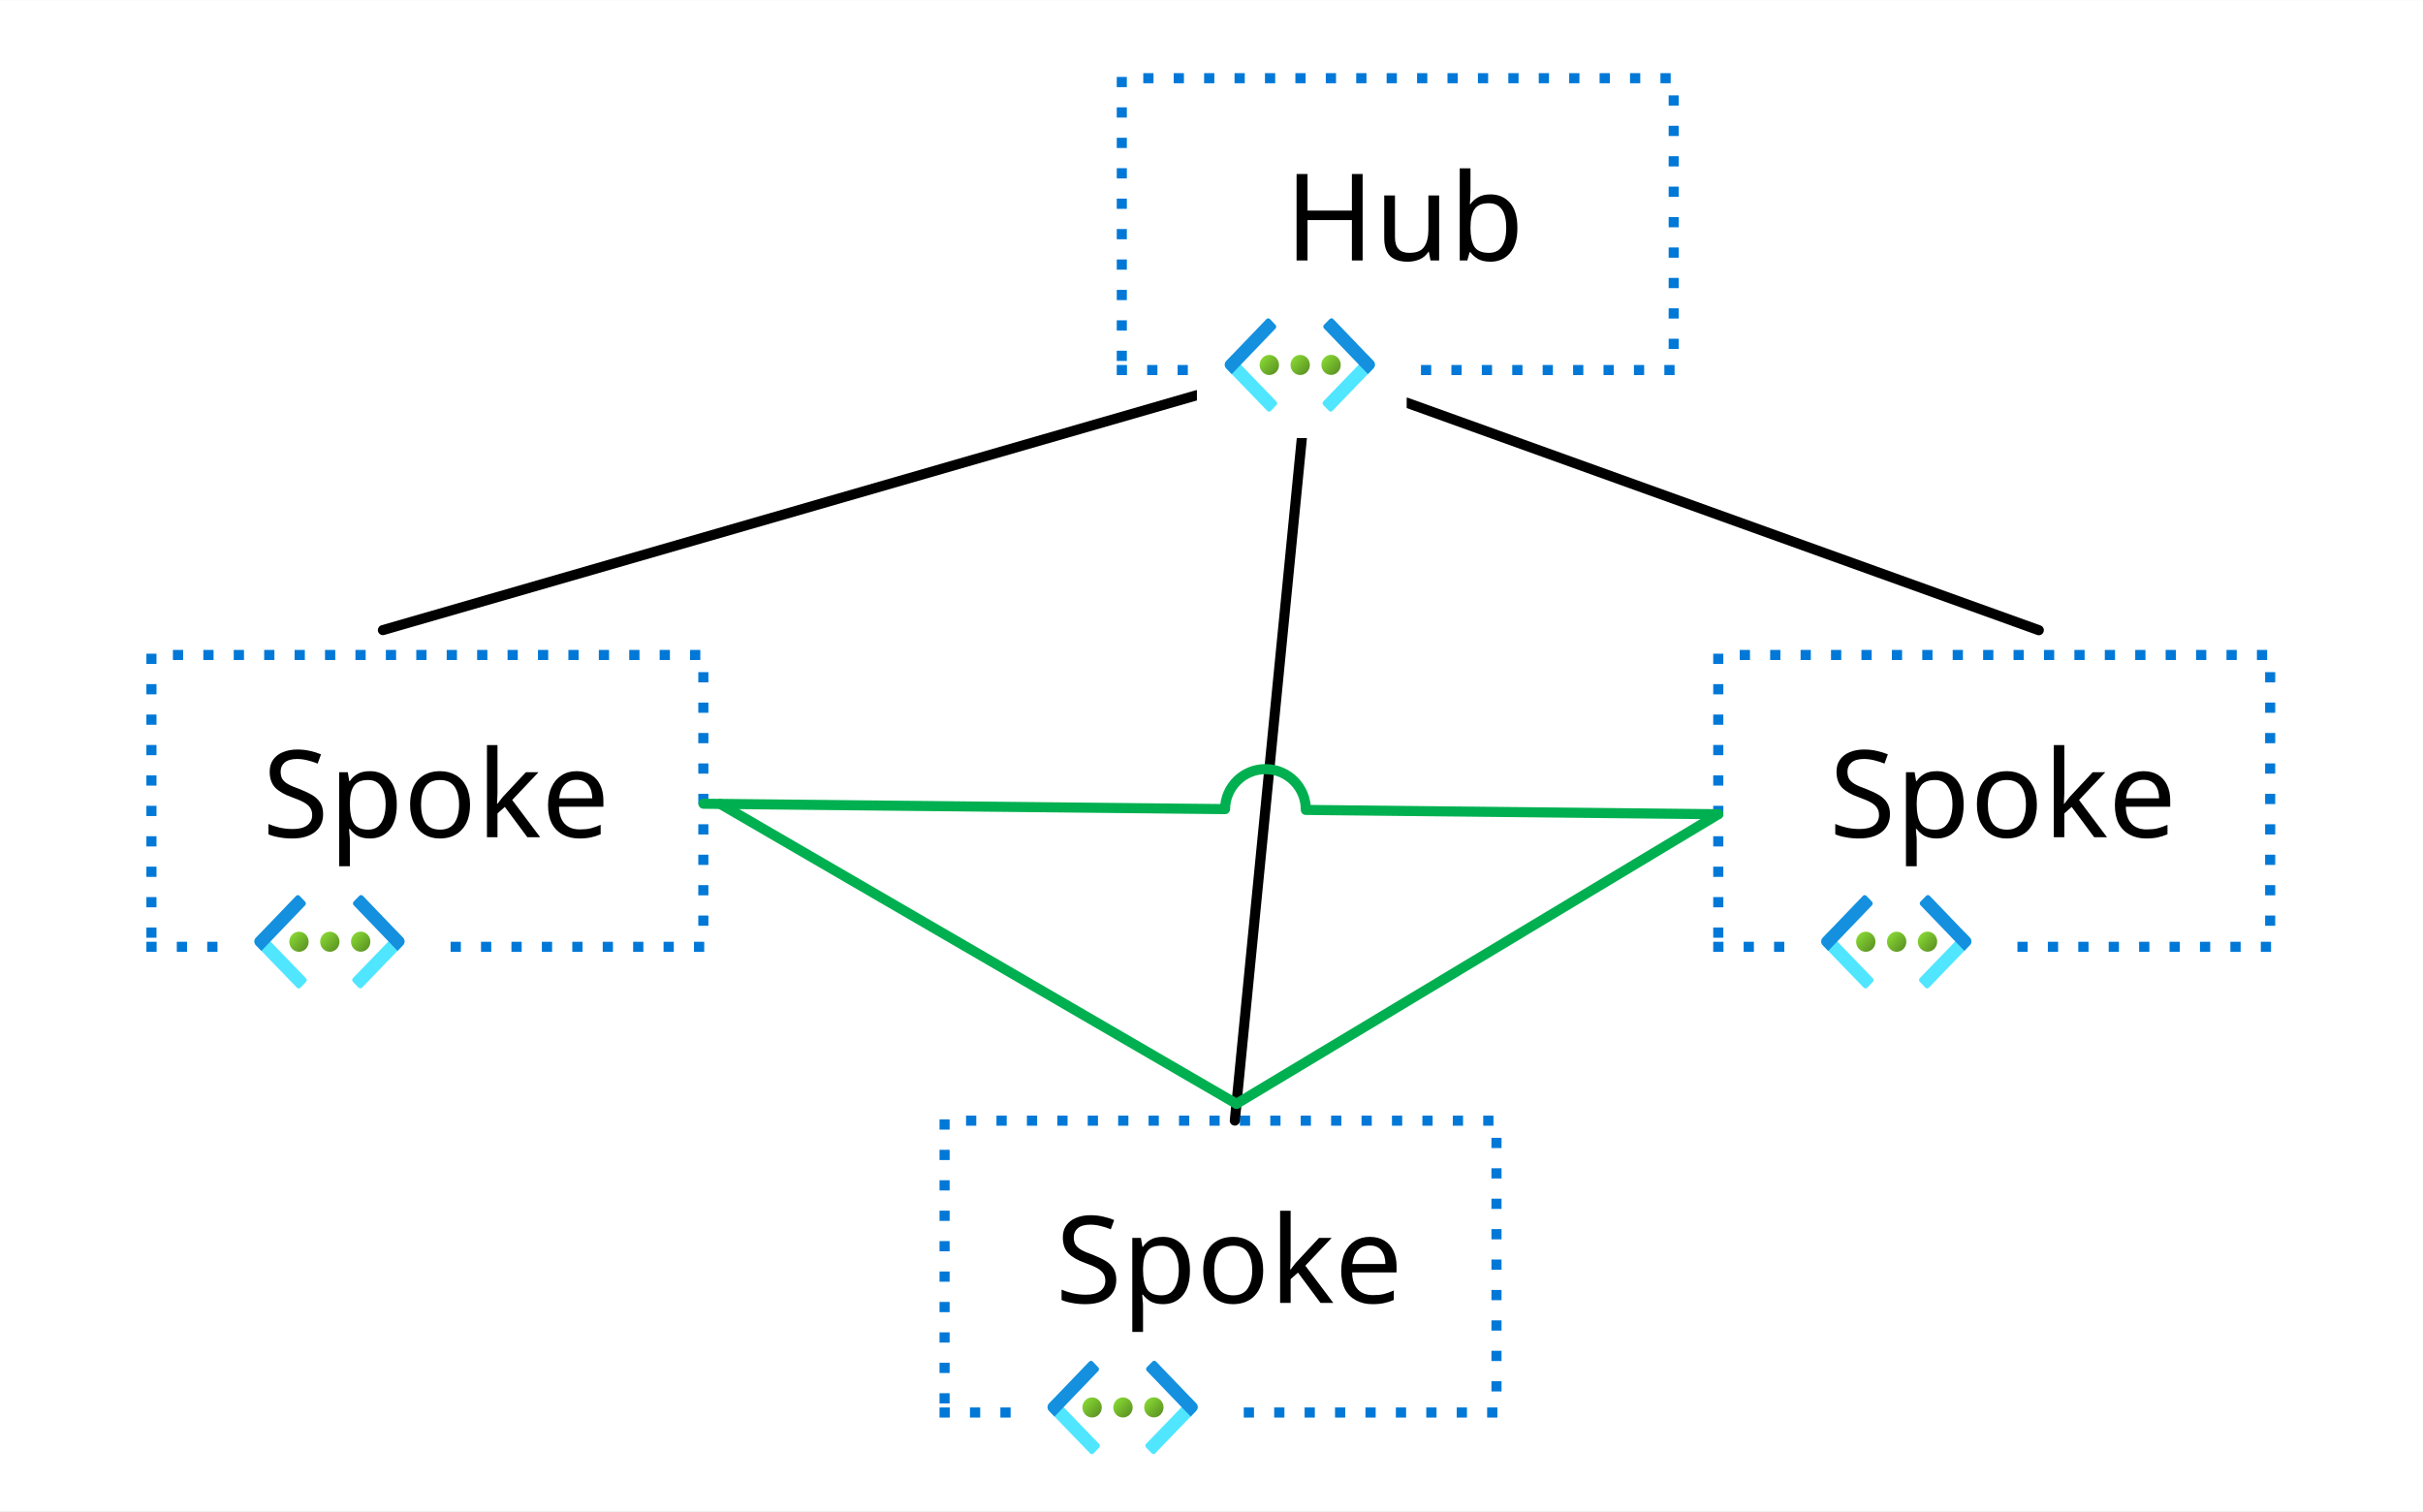
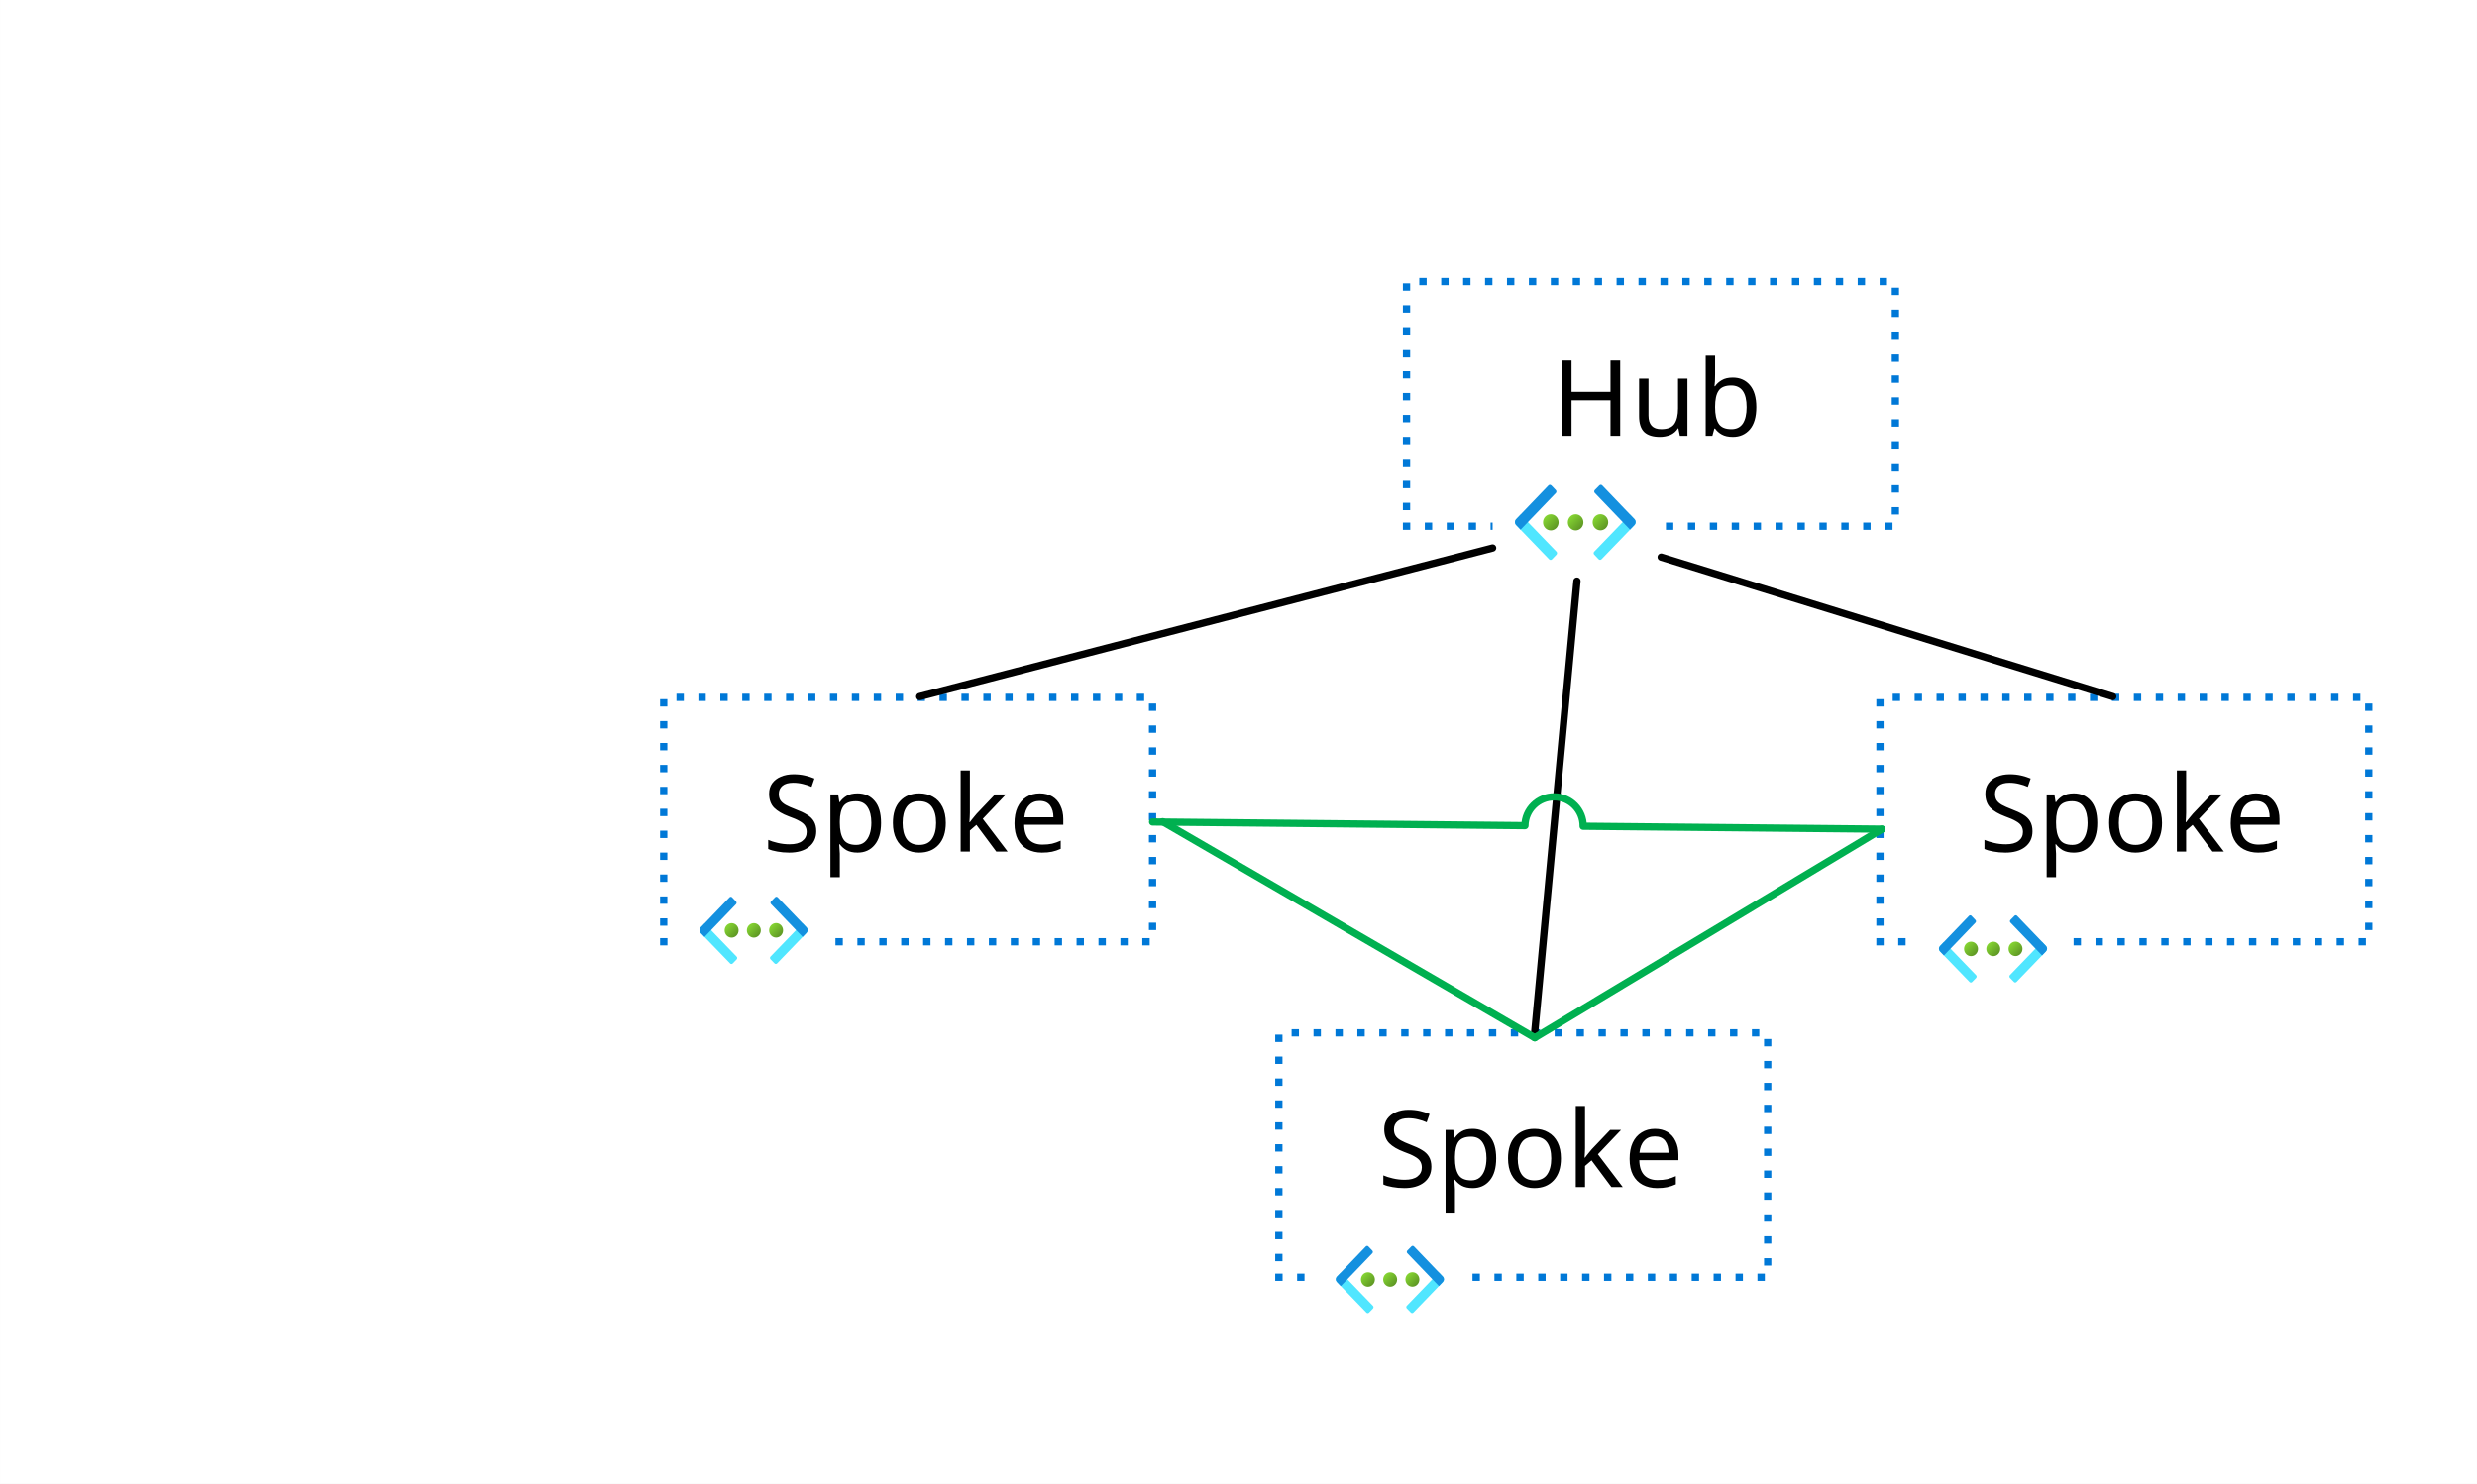
- <svg xmlns="http://www.w3.org/2000/svg" width="2.5in" height="1.559in" viewBox="0 0 180 112.219" xml:space="preserve" color-interpolation-filters="sRGB" class="st12">
+ <svg xmlns="http://www.w3.org/2000/svg" width="3.547in" height="2.125in" viewBox="0 0 255.375 153" xml:space="preserve" color-interpolation-filters="sRGB" class="st13">
  <style type="text/css">
	
		.st1 {fill:#ffffff;stroke:none;stroke-linecap:round;stroke-linejoin:round;stroke-width:0.75}
		.st2 {fill:none;stroke:#0078d7;stroke-dasharray:0.01,2.25;stroke-width:0.75}
		.st3 {fill:#ffffff;stroke:none;stroke-linecap:butt;stroke-width:7.2}
- 		.st4 {fill:#000000;font-family:Segoe UI;font-size:0.75em}
+ 		.st4 {fill:#000000;font-family:Segoe UI;font-size:0.917em}
		.st5 {fill:#ffffff;stroke:none;stroke-linecap:round;stroke-linejoin:round;stroke-width:0.24}
- 		.st6 {fill:url(#grad0-15);stroke:none;stroke-linecap:butt;stroke-width:0.75}
- 		.st7 {fill:url(#grad0-19);stroke:none;stroke-linecap:butt;stroke-width:0.75}
+ 		.st6 {fill:url(#grad0-14);stroke:none;stroke-linecap:butt;stroke-width:0.75}
+ 		.st7 {fill:url(#grad0-18);stroke:none;stroke-linecap:butt;stroke-width:0.75}
		.st8 {fill:#50e6ff;stroke:none;stroke-linecap:butt;stroke-width:0.75}
		.st9 {fill:#1490df;stroke:none;stroke-linecap:butt;stroke-width:0.75}
- 		.st10 {stroke:#000000;stroke-linecap:round;stroke-linejoin:round;stroke-width:0.75}
- 		.st11 {stroke:#00b050;stroke-linecap:round;stroke-linejoin:round;stroke-width:0.75}
- 		.st12 {fill:none;fill-rule:evenodd;font-size:12px;overflow:visible;stroke-linecap:square;stroke-miterlimit:3}
+ 		.st10 {fill:#ffffff;stroke:none;stroke-linecap:butt}
+ 		.st11 {stroke:#000000;stroke-linecap:round;stroke-linejoin:round;stroke-width:0.75}
+ 		.st12 {stroke:#00b050;stroke-linecap:round;stroke-linejoin:round;stroke-width:0.75}
+ 		.st13 {fill:none;fill-rule:evenodd;font-size:12px;overflow:visible;stroke-linecap:square;stroke-miterlimit:3}
	
	</style>
  <defs id="Patterns_And_Gradients">
-     <linearGradient id="grad0-15" x1="0" y1="0" x2="1" y2="0" gradientTransform="rotate(44.92 0.5 0.5)">
+     <linearGradient id="grad0-14" x1="0" y1="0" x2="1" y2="0" gradientTransform="rotate(44.92 0.5 0.5)">
      <stop offset="0" stop-color="#86d633" stop-opacity="1" />
      <stop offset="1" stop-color="#5e9624" stop-opacity="1" />
    </linearGradient>
-     <linearGradient id="grad0-19" x1="0" y1="0" x2="1" y2="0" gradientTransform="rotate(45.17522 0.5 0.5)">
+     <linearGradient id="grad0-18" x1="0" y1="0" x2="1" y2="0" gradientTransform="rotate(45.17522 0.5 0.5)">
      <stop offset="0" stop-color="#86d633" stop-opacity="1" />
      <stop offset="1" stop-color="#5e9624" stop-opacity="1" />
    </linearGradient>
  </defs>
  <g>
    <g id="shape1000-1">
-       <rect x="0" y="0" width="180" height="112.219" class="st1" />
+       <rect x="0" y="0" width="255.375" height="153" class="st1" />
    </g>
  </g>
  <g>
-     <g id="group1000-3" transform="translate(83.3365,-84.7458)">
-       <g id="shape1001-4">
-         <path d="M0 112.22 L41 112.22 L41 90.54 L0 90.54 L0 112.22 Z" class="st2" />
-         <rect x="12.115" y="95.979" width="16.774" height="10.8" class="st3" />
-         <text x="12.11" y="104.08" class="st4">Hub</text>
+     <g id="shape1001-3" transform="translate(145.013,-98.7358)">
+       <path d="M0 153 L50.4 153 L50.4 127.8 L0 127.8 L0 153 Z" class="st2" />
+       <rect x="14.949" y="133.8" width="20.502" height="13.2" class="st3" />
+       <text x="14.95" y="143.7" class="st4">Hub</text>
+     </g>
+     <g id="group1002-7" transform="translate(153.888,-93.0789)">
+       <g id="shape1003-8">
+         <rect x="0" y="140.886" width="17.378" height="12.114" class="st5" />
      </g>
-     </g>
-     <g id="group1002-8" transform="translate(88.9166,-79.6908)">
-       <g id="shape1003-9">
-         <rect x="0" y="101.356" width="15.583" height="10.863" class="st5" />
-       </g>
-       <g id="group1004-11" transform="translate(2.0667,-1.95926)">
-         <g id="shape1005-12" transform="translate(7.17992,-2.73086)">
-           <ellipse cx="0.719" cy="111.472" rx="0.719" ry="0.747" class="st6" />
+       <g id="group1004-10" transform="translate(2.30481,-2.18499)">
+         <g id="shape1005-11" transform="translate(8.00714,-3.04549)">
+           <ellipse cx="0.802" cy="152.167" rx="0.802" ry="0.833" class="st6" />
        </g>
-         <g id="shape1006-16" transform="translate(4.8867,-2.72442)">
-           <ellipse cx="0.719" cy="111.472" rx="0.719" ry="0.747" class="st7" />
+         <g id="shape1006-15" transform="translate(5.44972,-3.03831)">
+           <ellipse cx="0.802" cy="152.167" rx="0.802" ry="0.833" class="st7" />
        </g>
-         <g id="shape1007-20" transform="translate(2.59349,-2.72442)">
-           <ellipse cx="0.719" cy="111.472" rx="0.719" ry="0.747" class="st7" />
+         <g id="shape1007-19" transform="translate(2.89229,-3.03831)">
+           <ellipse cx="0.802" cy="152.167" rx="0.802" ry="0.833" class="st7" />
        </g>
-         <g id="shape1008-23" transform="translate(0.00526818,-1.42109E-14)">
-           <path d="M3.83 111.73 L3.42 112.16 a0.186 0.193 0 0 1 -0.263 0 L0.11 109.01 a0.372 0.386 0 0 1          -0.001 -0.546 L0.52 108.03 L3.83 111.46 a0.186 0.193 0 0 1 -4.44089E-16 0.274          L3.83 111.73 Z" class="st8" />
+         <g id="shape1008-22" transform="translate(0.00587515,-2.84217E-14)">
+           <path d="M4.27 152.46 L3.81 152.94 a0.207 0.215 0 0 1 -0.293 0 L0.12 149.42 a0.415 0.431 0 0 1          -0.001 -0.609 L0.58 148.33 L4.27 152.15 a0.207 0.215 0 0 1 0 0.305 L4.27 152.46          Z" class="st8" />
        </g>
-         <g id="shape1009-25" transform="translate(0,-2.79075)">
-           <path d="M3.36 108.13 L3.77 108.56 a0.186 0.193 0 0 1 -1.02141E-14 0.273 L0.52 112.22 L0.11 111.79 a0.372          0.386 0 0 1 -0.001 -0.547 L3.1 108.13 a0.186 0.193 0 0 1 0.263 0 L3.36 108.13          Z" class="st9" />
+         <g id="shape1009-24" transform="translate(0,-3.11228)">
+           <path d="M3.75 148.44 L4.21 148.92 a0.207 0.215 0 0 1 7.99361E-15 0.304 L0.58 153 L0.12 152.52 a0.415          0.431 0 0 1 -0.001 -0.61 L3.45 148.44 a0.207 0.215 0 0 1 0.293 0 L3.75 148.44          Z" class="st9" />
        </g>
-         <g id="shape1010-27" transform="translate(7.27243,-0.00579563)">
-           <path d="M3.36 108.03 L3.77 108.46 a0.372 0.386 0 0 1 2.66454E-15 0.546 L0.73 112.16 a0.186 0.193          0 0 1 -0.263 0 L0.05 111.73 a0.186 0.193 0 0 1 -1.80411E-15 -0.273 L3.36 108.03 Z" class="st8" />
+         <g id="shape1010-26" transform="translate(8.11032,-0.00646337)">
+           <path d="M3.75 148.33 L4.21 148.81 a0.415 0.431 0 0 1 1.77636E-15 0.609 L0.81 152.94 a0.207 0.215          0 0 1 -0.293 0 L0.06 152.46 a0.207 0.215 0 0 1 -2.10942E-15 -0.304 L3.75 148.33 Z" class="st8" />
        </g>
-         <g id="shape1011-29" transform="translate(7.32728,-2.79461)">
-           <path d="M3.72 111.79 L3.31 112.22 L0.05 108.83 a0.186 0.193 0 0 1 -3.60822E-15 -0.274 L0.47 108.13          a0.186 0.193 0 0 1 0.263 0 L3.72 111.24 a0.372 0.386 0 0 1 -0.001 0.547 L3.72          111.79 Z" class="st9" />
+         <g id="shape1011-28" transform="translate(8.17149,-3.11659)">
+           <path d="M4.15 152.52 L3.69 153 L0.06 149.22 a0.207 0.215 0 0 1 -3.55271E-15 -0.305 L0.53 148.44 a0.207          0.215 0 0 1 0.293 0 L4.15 151.91 a0.415 0.431 0 0 1 -0.001 0.61 L4.15 152.52          Z" class="st9" />
        </g>
      </g>
    </g>
-     <g id="group1012-31" transform="translate(11.25,-36.8441)">
-       <g id="shape1013-32" transform="translate(0,-5.05496)">
-         <path d="M0 112.22 L41 112.22 L41 90.54 L0 90.54 L0 112.22 Z" class="st2" />
-         <rect x="8.239" y="95.979" width="24.526" height="10.8" class="st3" />
-         <text x="8.24" y="104.08" class="st4">Spoke</text>
+     <g id="shape1013-30" transform="translate(68.4267,-55.889)">
+       <path d="M0 153 L50.4 153 L50.4 127.8 L0 127.8 L0 153 Z" class="st2" />
+       <rect x="10.212" y="133.8" width="29.977" height="13.2" class="st10" />
+       <text x="10.21" y="143.7" class="st4">Spoke</text>
+     </g>
+     <g id="group1014-34" transform="translate(70.0461,-51.6316)">
+       <g id="shape1015-35">
+         <rect x="0" y="142.137" width="15.583" height="10.863" class="st5" />
      </g>
-       <g id="group1014-36" transform="translate(5.5801,1.42109E-14)">
-         <g id="shape1015-37">
-           <rect x="0" y="101.356" width="15.583" height="10.863" class="st5" />
+       <g id="group1016-37" transform="translate(2.0667,-1.95926)">
+         <g id="shape1017-38" transform="translate(7.17992,-2.73086)">
+           <ellipse cx="0.719" cy="152.253" rx="0.719" ry="0.747" class="st6" />
        </g>
-         <g id="group1016-39" transform="translate(2.0667,-1.95926)">
-           <g id="shape1017-40" transform="translate(7.17992,-2.73086)">
-             <ellipse cx="0.719" cy="111.472" rx="0.719" ry="0.747" class="st6" />
+         <g id="shape1018-41" transform="translate(4.8867,-2.72442)">
+           <ellipse cx="0.719" cy="152.253" rx="0.719" ry="0.747" class="st7" />
+         </g>
+         <g id="shape1019-44" transform="translate(2.59349,-2.72442)">
+           <ellipse cx="0.719" cy="152.253" rx="0.719" ry="0.747" class="st7" />
+         </g>
+         <g id="shape1020-47" transform="translate(0.00526818,-2.84217E-14)">
+           <path d="M3.83 152.52 L3.42 152.94 a0.186 0.193 0 0 1 -0.263 0 L0.11 149.79 a0.372 0.386 0 0 1          -0.001 -0.546 L0.52 148.81 L3.83 152.24 a0.186 0.193 0 0 1 -4.44089E-16 0.274          L3.83 152.52 Z" class="st8" />
+         </g>
+         <g id="shape1021-49" transform="translate(0,-2.79075)">
+           <path d="M3.36 148.91 L3.77 149.34 a0.186 0.193 0 0 1 -4.44089E-16 0.273 L0.52 153 L0.11 152.57 a0.372          0.386 0 0 1 -0.001 -0.547 L3.1 148.91 a0.186 0.193 0 0 1 0.263 0 L3.36 148.91          Z" class="st9" />
+         </g>
+         <g id="shape1022-51" transform="translate(7.27243,-0.00579563)">
+           <path d="M3.36 148.81 L3.77 149.24 a0.372 0.386 0 0 1 -8.88178E-16 0.546 L0.73 152.94 a0.186 0.193          0 0 1 -0.263 0 L0.05 152.51 a0.186 0.193 0 0 1 -1.66533E-15 -0.273 L3.36 148.81 Z" class="st8" />
+         </g>
+         <g id="shape1023-53" transform="translate(7.32728,-2.79461)">
+           <path d="M3.72 152.57 L3.31 153 L0.05 149.61 a0.186 0.193 0 0 1 -1.30451E-15 -0.274 L0.47 148.91 a0.186          0.193 0 0 1 0.263 0 L3.72 152.02 a0.372 0.386 0 0 1 -0.001 0.547 L3.72 152.57          Z" class="st9" />
+         </g>
+       </g>
+     </g>
+     <g id="shape1025-55" transform="translate(131.848,-21.2949)">
+       <path d="M0 153 L50.4 153 L50.4 127.8 L0 127.8 L0 153 Z" class="st2" />
+       <rect x="10.212" y="133.8" width="29.977" height="13.2" class="st3" />
+       <text x="10.21" y="143.7" class="st4">Spoke</text>
+     </g>
+     <g id="shape1037-59" transform="translate(193.823,-55.889)">
+       <path d="M0 153 L50.4 153 L50.4 127.8 L0 127.8 L0 153 Z" class="st2" />
+       <rect x="10.212" y="133.8" width="29.977" height="13.2" class="st3" />
+       <text x="10.21" y="143.7" class="st4">Spoke</text>
+     </g>
+     <g id="shape1048-63" transform="translate(153.888,-97.8311)">
+       <path d="M0 154.34 L-59.07 169.66" class="st11" />
+     </g>
+     <g id="shape1049-66" transform="translate(169.401,-93.0789)">
+       <path d="M-6.82 153 L-11.18 199.58" class="st11" />
+     </g>
+     <g id="shape1050-69" transform="translate(171.266,-97.3612)">
+       <path d="M0 154.81 L46.56 169.19" class="st11" />
+     </g>
+     <g id="group1051-72" transform="translate(149.711,-100.496)">
+ 			</g>
+     <g id="group1075-73" transform="translate(136.546,-18)">
+       <g id="group1077-74" transform="translate(-0.895168,2.36843)">
+         <g id="shape1078-75">
+           <rect x="0" y="142.137" width="15.583" height="10.863" class="st5" />
+         </g>
+         <g id="group1079-77" transform="translate(2.0667,-1.95926)">
+           <g id="shape1080-78" transform="translate(7.17992,-2.73086)">
+             <ellipse cx="0.719" cy="152.253" rx="0.719" ry="0.747" class="st6" />
          </g>
-           <g id="shape1018-43" transform="translate(4.8867,-2.72442)">
-             <ellipse cx="0.719" cy="111.472" rx="0.719" ry="0.747" class="st7" />
+           <g id="shape1081-81" transform="translate(4.8867,-2.72442)">
+             <ellipse cx="0.719" cy="152.253" rx="0.719" ry="0.747" class="st7" />
          </g>
-           <g id="shape1019-46" transform="translate(2.59349,-2.72442)">
-             <ellipse cx="0.719" cy="111.472" rx="0.719" ry="0.747" class="st7" />
+           <g id="shape1082-84" transform="translate(2.59349,-2.72442)">
+             <ellipse cx="0.719" cy="152.253" rx="0.719" ry="0.747" class="st7" />
          </g>
-           <g id="shape1020-49" transform="translate(0.00526818,-1.42109E-14)">
-             <path d="M3.83 111.73 L3.42 112.16 a0.186 0.193 0 0 1 -0.263 0 L0.11 109.01 a0.372 0.386 0           0 1 -0.001 -0.546 L0.52 108.03 L3.83 111.46 a0.186 0.193 0 0 1 -4.44089E-16 0.274           L3.83 111.73 Z" class="st8" />
+           <g id="shape1083-87" transform="translate(0.00526818,-2.84217E-14)">
+             <path d="M3.83 152.52 L3.42 152.94 a0.186 0.193 0 0 1 -0.263 0 L0.11 149.79 a0.372 0.386 0           0 1 -0.001 -0.546 L0.52 148.81 L3.83 152.24 a0.186 0.193 0 0 1 -4.44089E-16 0.274           L3.83 152.52 Z" class="st8" />
          </g>
-           <g id="shape1021-51" transform="translate(0,-2.79075)">
-             <path d="M3.36 108.13 L3.77 108.56 a0.186 0.193 0 0 1 -4.44089E-16 0.273 L0.52 112.22 L0.11 111.79           a0.372 0.386 0 0 1 -0.001 -0.547 L3.1 108.13 a0.186 0.193 0 0 1 0.263           0 L3.36 108.13 Z" class="st9" />
+           <g id="shape1084-89" transform="translate(0,-2.79075)">
+             <path d="M3.36 148.91 L3.77 149.34 a0.186 0.193 0 0 1 -4.44089E-16 0.273 L0.52 153 L0.11 152.57           a0.372 0.386 0 0 1 -0.001 -0.547 L3.1 148.91 a0.186 0.193 0 0 1 0.263           0 L3.36 148.91 Z" class="st9" />
          </g>
-           <g id="shape1022-53" transform="translate(7.27243,-0.00579563)">
-             <path d="M3.36 108.03 L3.77 108.46 a0.372 0.386 0 0 1 -8.88178E-16 0.546 L0.73 112.16 a0.186           0.193 0 0 1 -0.263 0 L0.05 111.73 a0.186 0.193 0 0 1 -1.66533E-15 -0.273 L3.36           108.03 Z" class="st8" />
+           <g id="shape1085-91" transform="translate(7.27243,-0.00579563)">
+             <path d="M3.36 148.81 L3.77 149.24 a0.372 0.386 0 0 1 -8.88178E-16 0.546 L0.73 152.94 a0.186           0.193 0 0 1 -0.263 0 L0.05 152.51 a0.186 0.193 0 0 1 -1.66533E-15 -0.273 L3.36           148.81 Z" class="st8" />
          </g>
-           <g id="shape1023-55" transform="translate(7.32728,-2.79461)">
-             <path d="M3.72 111.79 L3.31 112.22 L0.05 108.83 a0.186 0.193 0 0 1 -1.30451E-15 -0.274 L0.47 108.13           a0.186 0.193 0 0 1 0.263 -1.42109E-14 L3.72 111.24 a0.372 0.386 0 0 1 -0.001           0.547 L3.72 111.79 Z" class="st9" />
+           <g id="shape1086-93" transform="translate(7.32728,-2.79461)">
+             <path d="M3.72 152.57 L3.31 153 L0.05 149.61 a0.186 0.193 0 0 1 -1.30451E-15 -0.274 L0.47 148.91           a0.186 0.193 0 0 1 0.263 0 L3.72 152.02 a0.372 0.386 0 0 1 -0.001 0.547           L3.72 152.57 Z" class="st9" />
          </g>
        </g>
      </g>
    </g>
-     <g id="group1024-57" transform="translate(70.1715,-2.24998)">
-       <g id="shape1025-58" transform="translate(0,-5.05496)">
-         <path d="M0 112.22 L41 112.22 L41 90.54 L0 90.54 L0 112.22 Z" class="st2" />
-         <rect x="8.239" y="95.979" width="24.526" height="10.8" class="st3" />
-         <text x="8.24" y="104.08" class="st4">Spoke</text>
-       </g>
-       <g id="group1026-62" transform="translate(5.5801,1.42109E-14)">
-         <g id="shape1027-63">
-           <rect x="0" y="101.356" width="15.583" height="10.863" class="st5" />
+     <g id="group1087-95" transform="translate(187.283,-68.921)">
+       <g id="group1089-96" transform="translate(10.5508,19.1993)">
+         <g id="shape1090-97">
+           <rect x="0" y="142.137" width="15.583" height="10.863" class="st5" />
        </g>
-         <g id="group1028-65" transform="translate(2.0667,-1.95926)">
-           <g id="shape1029-66" transform="translate(7.17992,-2.73086)">
-             <ellipse cx="0.719" cy="111.472" rx="0.719" ry="0.747" class="st6" />
+         <g id="group1091-99" transform="translate(2.0667,-1.95926)">
+           <g id="shape1092-100" transform="translate(7.17992,-2.73086)">
+             <ellipse cx="0.719" cy="152.253" rx="0.719" ry="0.747" class="st6" />
          </g>
-           <g id="shape1030-69" transform="translate(4.8867,-2.72442)">
-             <ellipse cx="0.719" cy="111.472" rx="0.719" ry="0.747" class="st7" />
+           <g id="shape1093-103" transform="translate(4.8867,-2.72442)">
+             <ellipse cx="0.719" cy="152.253" rx="0.719" ry="0.747" class="st7" />
          </g>
-           <g id="shape1031-72" transform="translate(2.59349,-2.72442)">
-             <ellipse cx="0.719" cy="111.472" rx="0.719" ry="0.747" class="st7" />
+           <g id="shape1094-106" transform="translate(2.59349,-2.72442)">
+             <ellipse cx="0.719" cy="152.253" rx="0.719" ry="0.747" class="st7" />
          </g>
-           <g id="shape1032-75" transform="translate(0.00526818,-1.42109E-14)">
-             <path d="M3.83 111.73 L3.42 112.16 a0.186 0.193 0 0 1 -0.263 0 L0.11 109.01 a0.372 0.386 0           0 1 -0.001 -0.546 L0.52 108.03 L3.83 111.46 a0.186 0.193 0 0 1 -4.44089E-16 0.274           L3.83 111.73 Z" class="st8" />
+           <g id="shape1095-109" transform="translate(0.00526818,-2.84217E-14)">
+             <path d="M3.83 152.52 L3.42 152.94 a0.186 0.193 0 0 1 -0.263 0 L0.11 149.79 a0.372 0.386 0           0 1 -0.001 -0.546 L0.52 148.81 L3.83 152.24 a0.186 0.193 0 0 1 -4.44089E-16 0.274           L3.83 152.52 Z" class="st8" />
          </g>
-           <g id="shape1033-77" transform="translate(0,-2.79075)">
-             <path d="M3.36 108.13 L3.77 108.56 a0.186 0.193 0 0 1 -4.44089E-16 0.273 L0.52 112.22 L0.11 111.79           a0.372 0.386 0 0 1 -0.001 -0.547 L3.1 108.13 a0.186 0.193 0 0 1 0.263           0 L3.36 108.13 Z" class="st9" />
+           <g id="shape1096-111" transform="translate(0,-2.79075)">
+             <path d="M3.36 148.91 L3.77 149.34 a0.186 0.193 0 0 1 -4.44089E-16 0.273 L0.52 153 L0.11 152.57           a0.372 0.386 0 0 1 -0.001 -0.547 L3.1 148.91 a0.186 0.193 0 0 1 0.263           0 L3.36 148.91 Z" class="st9" />
          </g>
-           <g id="shape1034-79" transform="translate(7.27243,-0.00579563)">
-             <path d="M3.36 108.03 L3.77 108.46 a0.372 0.386 0 0 1 -8.88178E-16 0.546 L0.73 112.16 a0.186           0.193 0 0 1 -0.263 0 L0.05 111.73 a0.186 0.193 0 0 1 -1.66533E-15 -0.273 L3.36           108.03 Z" class="st8" />
+           <g id="shape1097-113" transform="translate(7.27243,-0.00579563)">
+             <path d="M3.36 148.81 L3.77 149.24 a0.372 0.386 0 0 1 -8.88178E-16 0.546 L0.73 152.94 a0.186           0.193 0 0 1 -0.263 0 L0.05 152.51 a0.186 0.193 0 0 1 -1.66533E-15 -0.273 L3.36           148.81 Z" class="st8" />
          </g>
-           <g id="shape1035-81" transform="translate(7.32728,-2.79461)">
-             <path d="M3.72 111.79 L3.31 112.22 L0.05 108.83 a0.186 0.193 0 0 1 -1.30451E-15 -0.274 L0.47 108.13           a0.186 0.193 0 0 1 0.263 -1.42109E-14 L3.72 111.24 a0.372 0.386 0 0 1 -0.001           0.547 L3.72 111.79 Z" class="st9" />
+           <g id="shape1098-115" transform="translate(7.32728,-2.79461)">
+             <path d="M3.72 152.57 L3.31 153 L0.05 149.61 a0.186 0.193 0 0 1 -1.30451E-15 -0.274 L0.47 148.91           a0.186 0.193 0 0 1 0.263 0 L3.72 152.02 a0.372 0.386 0 0 1 -0.001 0.547           L3.72 152.57 Z" class="st9" />
          </g>
        </g>
      </g>
    </g>
-     <g id="group1036-83" transform="translate(127.647,-36.8441)">
-       <g id="shape1037-84" transform="translate(0,-5.05496)">
-         <path d="M0 112.22 L41 112.22 L41 90.54 L0 90.54 L0 112.22 Z" class="st2" />
-         <rect x="8.239" y="95.979" width="24.526" height="10.8" class="st3" />
-         <text x="8.24" y="104.08" class="st4">Spoke</text>
-       </g>
-       <g id="group1038-88" transform="translate(5.5801,1.42109E-14)">
-         <g id="shape1039-89">
-           <rect x="0" y="101.356" width="15.583" height="10.863" class="st5" />
-         </g>
-         <g id="group1040-91" transform="translate(2.0667,-1.95926)">
-           <g id="shape1041-92" transform="translate(7.17992,-2.73086)">
-             <ellipse cx="0.719" cy="111.472" rx="0.719" ry="0.747" class="st6" />
-           </g>
-           <g id="shape1042-95" transform="translate(4.8867,-2.72442)">
-             <ellipse cx="0.719" cy="111.472" rx="0.719" ry="0.747" class="st7" />
-           </g>
-           <g id="shape1043-98" transform="translate(2.59349,-2.72442)">
-             <ellipse cx="0.719" cy="111.472" rx="0.719" ry="0.747" class="st7" />
-           </g>
-           <g id="shape1044-101" transform="translate(0.00526818,-1.42109E-14)">
-             <path d="M3.83 111.73 L3.42 112.16 a0.186 0.193 0 0 1 -0.263 0 L0.11 109.01 a0.372 0.386 0           0 1 -0.001 -0.546 L0.52 108.03 L3.83 111.46 a0.186 0.193 0 0 1 -4.44089E-16 0.274           L3.83 111.73 Z" class="st8" />
-           </g>
-           <g id="shape1045-103" transform="translate(0,-2.79075)">
-             <path d="M3.36 108.13 L3.77 108.56 a0.186 0.193 0 0 1 -4.44089E-16 0.273 L0.52 112.22 L0.11 111.79           a0.372 0.386 0 0 1 -0.001 -0.547 L3.1 108.13 a0.186 0.193 0 0 1 0.263           0 L3.36 108.13 Z" class="st9" />
-           </g>
-           <g id="shape1046-105" transform="translate(7.27243,-0.00579563)">
-             <path d="M3.36 108.03 L3.77 108.46 a0.372 0.386 0 0 1 -8.88178E-16 0.546 L0.73 112.16 a0.186           0.193 0 0 1 -0.263 0 L0.05 111.73 a0.186 0.193 0 0 1 -1.66533E-15 -0.273 L3.36           108.03 Z" class="st8" />
-           </g>
-           <g id="shape1047-107" transform="translate(7.32728,-2.79461)">
-             <path d="M3.72 111.79 L3.31 112.22 L0.05 108.83 a0.186 0.193 0 0 1 -1.30451E-15 -0.274 L0.47 108.13           a0.186 0.193 0 0 1 0.263 -1.42109E-14 L3.72 111.24 a0.372 0.386 0 0 1 -0.001           0.547 L3.72 111.79 Z" class="st9" />
-           </g>
-         </g>
-       </g>
+     <g id="shape1099-117" transform="translate(194.022,-58.8704)">
+       <path d="M0 144.37 L-30.8 144.07 A3 3 -180 0 0 -36.8 144.01 L-75.19 143.63" class="st12" />
    </g>
-     <g id="shape1048-109" transform="translate(88.9166,-83.148)">
-       <path d="M0 112.49 L-60.47 129.94" class="st10" />
+     <g id="shape1100-120" transform="translate(158.234,-45.9867)">
+       <path d="M0 153 L-38.36 130.72" class="st12" />
    </g>
-     <g id="shape1049-112" transform="translate(103.222,-79.6908)">
-       <path d="M-6.51 112.22 L-11.49 162.92" class="st10" />
-     </g>
-     <g id="shape1050-115" transform="translate(104.5,-82.8705)">
-       <path d="M0 112.77 L46.96 129.67" class="st10" />
-     </g>
-     <g id="group1051-118" transform="translate(83.3365,-84.7458)">
- 			</g>
-     <g id="group1053-119" transform="translate(88.9166,-79.6908)">
-       <g id="shape1054-120">
-         <rect x="0" y="101.356" width="15.583" height="10.863" class="st5" />
-       </g>
-       <g id="group1055-122" transform="translate(2.0667,-1.95926)">
-         <g id="shape1056-123" transform="translate(7.17992,-2.73086)">
-           <ellipse cx="0.719" cy="111.472" rx="0.719" ry="0.747" class="st6" />
-         </g>
-         <g id="shape1057-126" transform="translate(4.8867,-2.72442)">
-           <ellipse cx="0.719" cy="111.472" rx="0.719" ry="0.747" class="st7" />
-         </g>
-         <g id="shape1058-129" transform="translate(2.59349,-2.72442)">
-           <ellipse cx="0.719" cy="111.472" rx="0.719" ry="0.747" class="st7" />
-         </g>
-         <g id="shape1059-132" transform="translate(0.00526818,-1.42109E-14)">
-           <path d="M3.83 111.73 L3.42 112.16 a0.186 0.193 0 0 1 -0.263 0 L0.11 109.01 a0.372 0.386 0 0 1          -0.001 -0.546 L0.52 108.03 L3.83 111.46 a0.186 0.193 0 0 1 -4.44089E-16 0.274          L3.83 111.73 Z" class="st8" />
-         </g>
-         <g id="shape1060-134" transform="translate(0,-2.79075)">
-           <path d="M3.36 108.13 L3.77 108.56 a0.186 0.193 0 0 1 -1.02141E-14 0.273 L0.52 112.22 L0.11 111.79 a0.372          0.386 0 0 1 -0.001 -0.547 L3.1 108.13 a0.186 0.193 0 0 1 0.263 0 L3.36 108.13          Z" class="st9" />
-         </g>
-         <g id="shape1061-136" transform="translate(7.27243,-0.00579563)">
-           <path d="M3.36 108.03 L3.77 108.46 a0.372 0.386 0 0 1 2.66454E-15 0.546 L0.73 112.16 a0.186 0.193          0 0 1 -0.263 0 L0.05 111.73 a0.186 0.193 0 0 1 -1.80411E-15 -0.273 L3.36 108.03 Z" class="st8" />
-         </g>
-         <g id="shape1062-138" transform="translate(7.32728,-2.79461)">
-           <path d="M3.72 111.79 L3.31 112.22 L0.05 108.83 a0.186 0.193 0 0 1 -3.60822E-15 -0.274 L0.47 108.13          a0.186 0.193 0 0 1 0.263 0 L3.72 111.24 a0.372 0.386 0 0 1 -0.001 0.547 L3.72          111.79 Z" class="st9" />
-         </g>
-       </g>
-     </g>
-     <g id="group1075-140" transform="translate(70.1715,-2.24998)">
-       <g id="group1077-141" transform="translate(5.5801,1.42109E-14)">
-         <g id="shape1078-142">
-           <rect x="0" y="101.356" width="15.583" height="10.863" class="st5" />
-         </g>
-         <g id="group1079-144" transform="translate(2.0667,-1.95926)">
-           <g id="shape1080-145" transform="translate(7.17992,-2.73086)">
-             <ellipse cx="0.719" cy="111.472" rx="0.719" ry="0.747" class="st6" />
-           </g>
-           <g id="shape1081-148" transform="translate(4.8867,-2.72442)">
-             <ellipse cx="0.719" cy="111.472" rx="0.719" ry="0.747" class="st7" />
-           </g>
-           <g id="shape1082-151" transform="translate(2.59349,-2.72442)">
-             <ellipse cx="0.719" cy="111.472" rx="0.719" ry="0.747" class="st7" />
-           </g>
-           <g id="shape1083-154" transform="translate(0.00526818,-1.42109E-14)">
-             <path d="M3.83 111.73 L3.42 112.16 a0.186 0.193 0 0 1 -0.263 0 L0.11 109.01 a0.372 0.386 0           0 1 -0.001 -0.546 L0.52 108.03 L3.83 111.46 a0.186 0.193 0 0 1 -4.44089E-16 0.274           L3.83 111.73 Z" class="st8" />
-           </g>
-           <g id="shape1084-156" transform="translate(0,-2.79075)">
-             <path d="M3.36 108.13 L3.77 108.56 a0.186 0.193 0 0 1 -4.44089E-16 0.273 L0.52 112.22 L0.11 111.79           a0.372 0.386 0 0 1 -0.001 -0.547 L3.1 108.13 a0.186 0.193 0 0 1 0.263           0 L3.36 108.13 Z" class="st9" />
-           </g>
-           <g id="shape1085-158" transform="translate(7.27243,-0.00579563)">
-             <path d="M3.36 108.03 L3.77 108.46 a0.372 0.386 0 0 1 -8.88178E-16 0.546 L0.73 112.16 a0.186           0.193 0 0 1 -0.263 0 L0.05 111.73 a0.186 0.193 0 0 1 -1.66533E-15 -0.273 L3.36           108.03 Z" class="st8" />
-           </g>
-           <g id="shape1086-160" transform="translate(7.32728,-2.79461)">
-             <path d="M3.72 111.79 L3.31 112.22 L0.05 108.83 a0.186 0.193 0 0 1 -1.30451E-15 -0.274 L0.47 108.13           a0.186 0.193 0 0 1 0.263 -1.42109E-14 L3.72 111.24 a0.372 0.386 0 0 1 -0.001           0.547 L3.72 111.79 Z" class="st9" />
-           </g>
-         </g>
-       </g>
-     </g>
-     <g id="group1087-162" transform="translate(127.647,-36.8441)">
-       <g id="group1089-163" transform="translate(5.5801,1.42109E-14)">
-         <g id="shape1090-164">
-           <rect x="0" y="101.356" width="15.583" height="10.863" class="st5" />
-         </g>
-         <g id="group1091-166" transform="translate(2.0667,-1.95926)">
-           <g id="shape1092-167" transform="translate(7.17992,-2.73086)">
-             <ellipse cx="0.719" cy="111.472" rx="0.719" ry="0.747" class="st6" />
-           </g>
-           <g id="shape1093-170" transform="translate(4.8867,-2.72442)">
-             <ellipse cx="0.719" cy="111.472" rx="0.719" ry="0.747" class="st7" />
-           </g>
-           <g id="shape1094-173" transform="translate(2.59349,-2.72442)">
-             <ellipse cx="0.719" cy="111.472" rx="0.719" ry="0.747" class="st7" />
-           </g>
-           <g id="shape1095-176" transform="translate(0.00526818,-1.42109E-14)">
-             <path d="M3.83 111.73 L3.42 112.16 a0.186 0.193 0 0 1 -0.263 0 L0.11 109.01 a0.372 0.386 0           0 1 -0.001 -0.546 L0.52 108.03 L3.83 111.46 a0.186 0.193 0 0 1 -4.44089E-16 0.274           L3.83 111.73 Z" class="st8" />
-           </g>
-           <g id="shape1096-178" transform="translate(0,-2.79075)">
-             <path d="M3.36 108.13 L3.77 108.56 a0.186 0.193 0 0 1 -4.44089E-16 0.273 L0.52 112.22 L0.11 111.79           a0.372 0.386 0 0 1 -0.001 -0.547 L3.1 108.13 a0.186 0.193 0 0 1 0.263           0 L3.36 108.13 Z" class="st9" />
-           </g>
-           <g id="shape1097-180" transform="translate(7.27243,-0.00579563)">
-             <path d="M3.36 108.03 L3.77 108.46 a0.372 0.386 0 0 1 -8.88178E-16 0.546 L0.73 112.16 a0.186           0.193 0 0 1 -0.263 0 L0.05 111.73 a0.186 0.193 0 0 1 -1.66533E-15 -0.273 L3.36           108.03 Z" class="st8" />
-           </g>
-           <g id="shape1098-182" transform="translate(7.32728,-2.79461)">
-             <path d="M3.72 111.79 L3.31 112.22 L0.05 108.83 a0.186 0.193 0 0 1 -1.30451E-15 -0.274 L0.47 108.13           a0.186 0.193 0 0 1 0.263 -1.42109E-14 L3.72 111.24 a0.372 0.386 0 0 1 -0.001           0.547 L3.72 111.79 Z" class="st9" />
-           </g>
-         </g>
-       </g>
-     </g>
-     <g id="shape1099-184" transform="translate(127.647,-43.1388)">
-       <path d="M0 103.61 L-30.64 103.29 A3 3 -180 0 0 -36.64 103.23 L-75.39 102.83" class="st11" />
-     </g>
-     <g id="shape1100-187" transform="translate(91.8588,-30.2367)">
-       <path d="M0 112.22 L-38.36 89.94" class="st11" />
-     </g>
-     <g id="shape1101-190" transform="translate(127.647,-51.75)">
-       <path d="M0 112.22 L-35.79 133.73" class="st11" />
+     <g id="shape1101-123" transform="translate(194.022,-67.5)">
+       <path d="M0 153 L-35.79 174.51" class="st12" />
    </g>
  </g>
</svg>
